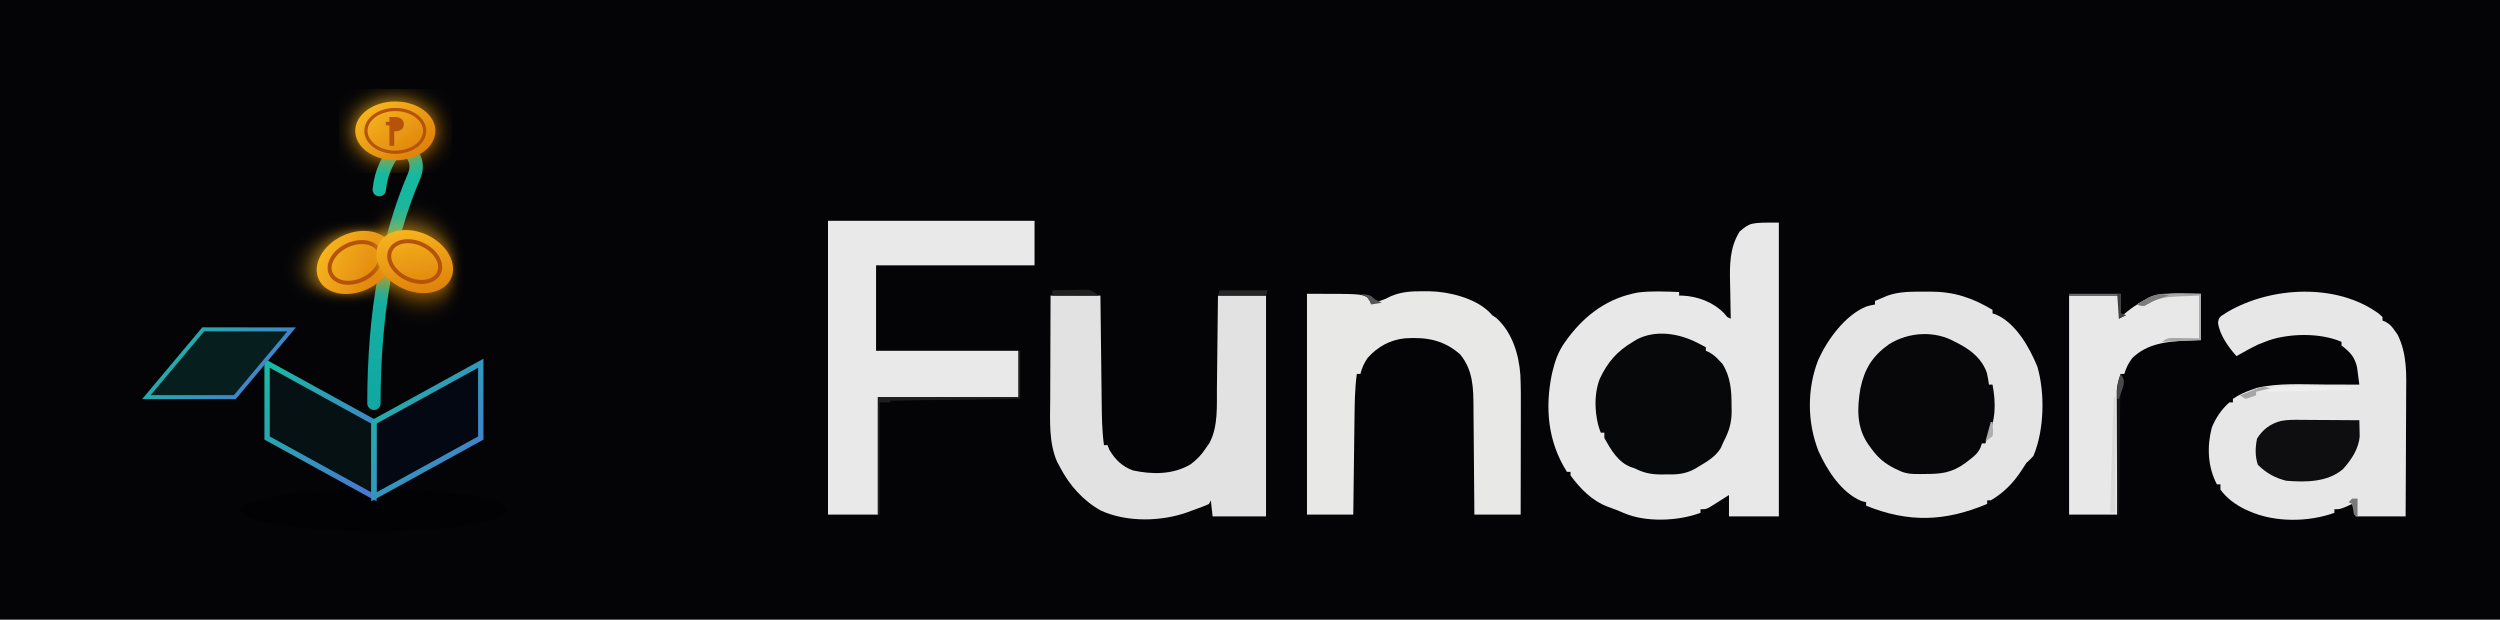
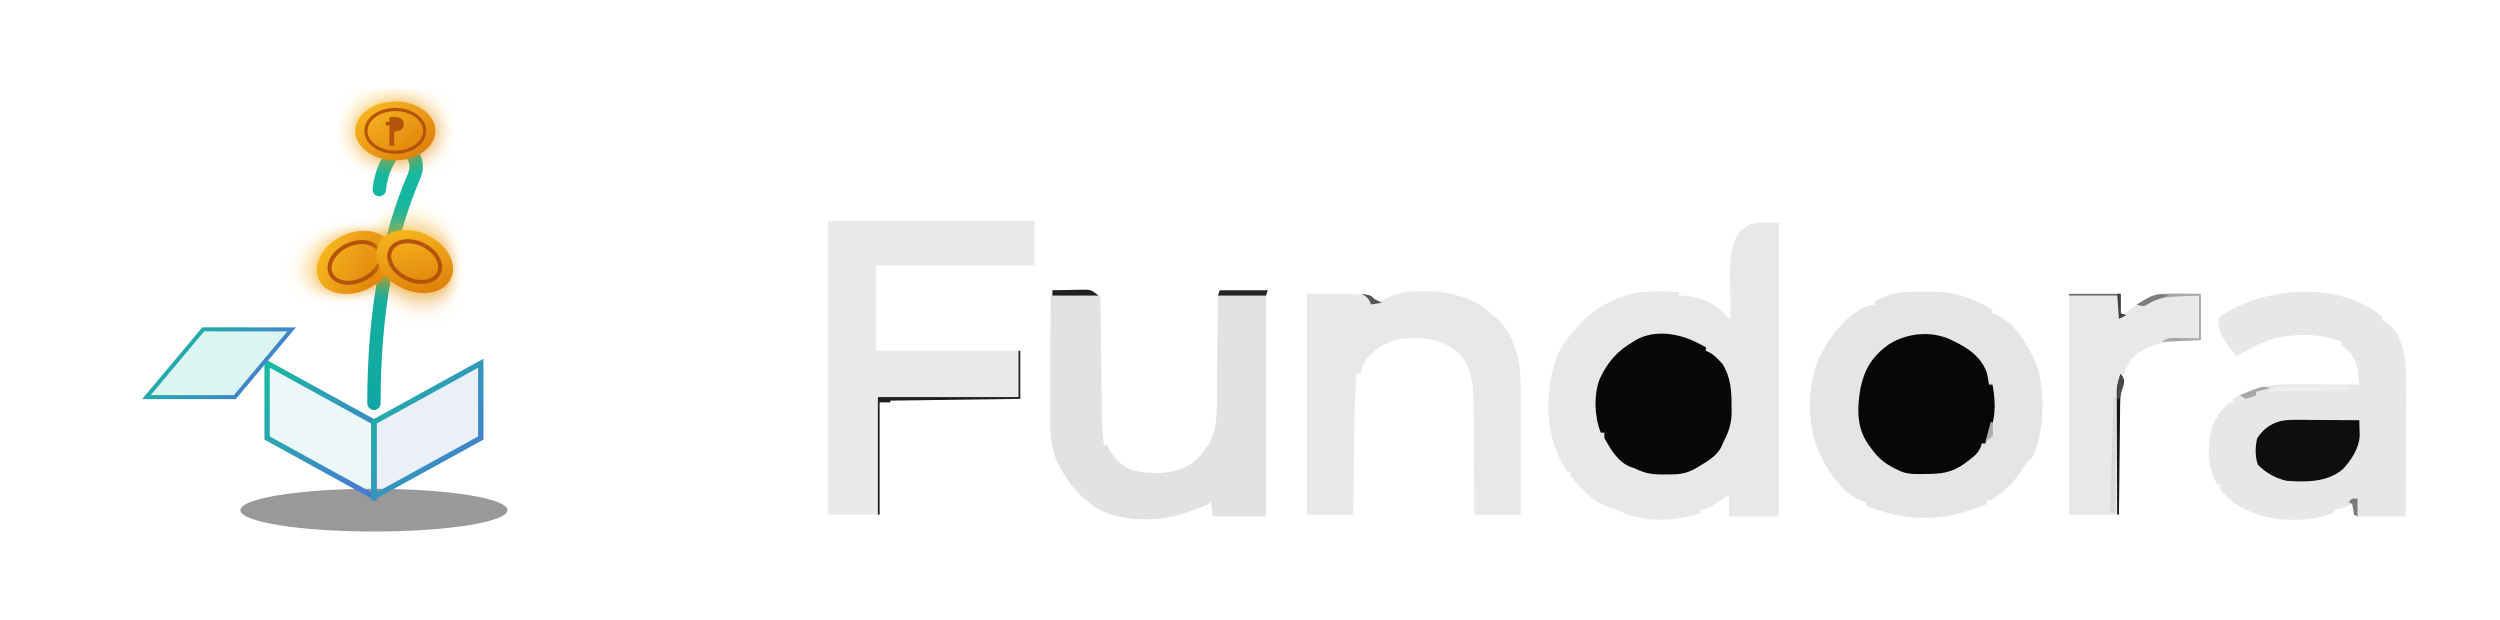
<svg xmlns="http://www.w3.org/2000/svg" version="1.1" width="1404" height="348" viewBox="0 0 1404 348" fill="none">
  <defs>
    <linearGradient id="lineGrad" x1="0%" y1="0%" x2="100%" y2="100%">
      <stop offset="0%" stop-color="#17bba0" />
      <stop offset="100%" stop-color="#4c75d5" />
    </linearGradient>
    <linearGradient id="plantStem" x1="0%" y1="100%" x2="0%" y2="0%">
      <stop offset="0%" stop-color="#12a7a2" />
      <stop offset="100%" stop-color="#17bba0" />
    </linearGradient>
    <linearGradient id="goldCoin" x1="0%" y1="0%" x2="100%" y2="100%">
      <stop offset="0%" stop-color="#fbbf24" />
      <stop offset="100%" stop-color="#d97706" />
    </linearGradient>
    <filter id="glowFilter" x="-20%" y="-20%" width="140%" height="140%">
      <feGaussianBlur stdDeviation="4" result="blur" />
      <feComposite in="SourceGraphic" in2="blur" operator="over" />
    </filter>
  </defs>
-   <path d="M0 0 C463.32 0 926.64 0 1404 0 C1404 114.84 1404 229.68 1404 348 C940.68 348 477.36 348 0 348 C0 233.16 0 118.32 0 0 Z " fill="#040407" transform="translate(0,0)" />
  <g id="brandmark" transform="translate(60, 24) scale(1.5)">
    <ellipse cx="100" cy="175" rx="50" ry="8" fill="#000" fill-opacity="0.4" />
    <path d="M100 135 Q100 85, 115 50 Q118 43, 110 38 Q103 45, 102 55" stroke="url(#plantStem)" stroke-width="5" stroke-linecap="round" fill="none" />
    <g transform="translate(73, 75) rotate(-25)">
      <ellipse cx="15" cy="15" rx="15" ry="11" fill="url(#goldCoin)" filter="url(#glowFilter)" />
      <ellipse cx="15" cy="15" rx="10" ry="7" fill="none" stroke="#b45309" stroke-width="1.5" />
    </g>
    <g transform="translate(108, 62) rotate(25)">
      <ellipse cx="15" cy="15" rx="15" ry="11" fill="url(#goldCoin)" filter="url(#glowFilter)" />
      <ellipse cx="15" cy="15" rx="10" ry="7" fill="none" stroke="#b45309" stroke-width="1.5" />
    </g>
    <g transform="translate(93, 22)">
      <ellipse cx="15" cy="11" rx="15" ry="11" fill="url(#goldCoin)" filter="url(#glowFilter)" />
      <ellipse cx="15" cy="11" rx="11" ry="8" fill="none" stroke="#b45309" stroke-width="1.2" />
      <g transform="translate(11, 4) scale(0.45)">
        <path d="M8 4 C 13.5 4, 16 6.5, 16 10 C 16 13.5, 13.5 16, 8 16 L8 28 L4 28 L4 4 L8 4 Z" fill="#b45309" />
        <rect x="1" y="8" width="13" height="3" fill="#b45309" />
      </g>
    </g>
    <path d="M60 120 L100 142 L140 120" stroke="rgba(255,255,255,0.15)" stroke-width="1.5" stroke-linecap="round" />
    <path d="M60 120 L100 142 L100 170 L60 148 Z" fill="rgba(18, 167, 162, 0.08)" stroke="url(#lineGrad)" stroke-width="2" />
    <path d="M100 142 L140 120 L140 148 L100 170 Z" fill="rgba(8, 62, 165, 0.08)" stroke="url(#lineGrad)" stroke-width="2" />
    <g transform="translate(-18, 10) rotate(-25, 60, 110)">
      <path d="M30 110 L60 124 L90 110 L60 96 Z" fill="rgba(23, 187, 160, 0.15)" stroke="url(#lineGrad)" stroke-width="1.5" />
    </g>
  </g>
  <path d="M0 0 C0 54.45 0 108.9 0 165 C-9.24 165 -18.48 165 -28 165 C-28 161.04 -28 157.08 -28 153 C-28.904 153.577 -29.807 154.155 -30.738 154.75 C-31.929 155.5 -33.121 156.25 -34.312 157 C-34.907 157.382 -35.502 157.763 -36.115 158.156 C-40.66 161 -40.66 161 -44 161 C-44 161.66 -44 162.32 -44 163 C-56.331 167.655 -74.695 168.488 -87 163.125 C-90.062 161.819 -93.106 160.592 -96.25 159.5 C-104.927 156.253 -111.594 149.376 -117 142 C-117 141.34 -117 140.68 -117 140 C-117.66 140 -118.32 140 -119 140 C-129.803 123.004 -131.484 103.796 -127.312 84.375 C-125.79 77.986 -123.922 72.351 -120 67 C-119.118 65.776 -119.118 65.776 -118.219 64.527 C-108.2 51.348 -95.806 42.376 -79.29 39.296 C-71.604 38.303 -63.726 38.71 -56 39 C-56 39.66 -56 40.32 -56 41 C-55.417 41.003 -54.835 41.005 -54.234 41.008 C-45.612 41.415 -37.046 44.569 -30.875 50.812 C-30.256 51.534 -29.637 52.256 -29 53 C-28.34 53.33 -27.68 53.66 -27 54 C-27.026 52.978 -27.052 51.955 -27.079 50.902 C-27.171 47.046 -27.228 43.19 -27.275 39.333 C-27.3 37.676 -27.333 36.019 -27.377 34.362 C-27.645 23.954 -27.716 14.148 -22 5 C-16 0 -16 0 0 0 Z " fill="#E9E8E8" transform="translate(999,125)" />
  <path d="M0 0 C1.034 -0.012 2.068 -0.024 3.133 -0.037 C16.575 -0.063 26.8 3.366 38.25 10.188 C38.25 10.848 38.25 11.508 38.25 12.188 C38.977 12.431 39.704 12.675 40.453 12.926 C51.503 17.911 59.068 31.384 63.477 42.195 C67.78 57.277 67.308 77.604 61.25 92.188 C59.281 94.344 59.281 94.344 57.25 96.188 C56.297 97.58 55.38 98.998 54.5 100.438 C50.02 107.305 44.394 113.105 37.25 117.188 C36.59 117.188 35.93 117.188 35.25 117.188 C35.25 117.847 35.25 118.507 35.25 119.188 C11.528 129.13 -8.779 129.848 -32.75 120.188 C-32.75 119.528 -32.75 118.868 -32.75 118.188 C-33.987 117.909 -33.987 117.909 -35.25 117.625 C-46.513 112.999 -54.698 100.261 -59.527 89.434 C-65.887 73.229 -65.965 54.474 -59.602 38.262 C-54.527 26.953 -44.503 13.153 -32.637 8.328 C-30.688 7.75 -30.688 7.75 -27.75 7.188 C-27.75 6.527 -27.75 5.867 -27.75 5.188 C-26.212 4.534 -24.669 3.89 -23.125 3.25 C-22.266 2.89 -21.408 2.531 -20.523 2.16 C-13.803 -0.197 -7.04 0.004 0 0 Z " fill="#E6E5E5" transform="translate(1080.75,163.8125)" />
  <path d="M0 0 C0.701 0.626 1.403 1.253 2.125 1.898 C2.125 2.558 2.125 3.218 2.125 3.898 C2.722 4.147 3.319 4.396 3.934 4.652 C6.469 6.094 7.556 7.431 9.188 9.836 C9.916 10.87 9.916 10.87 10.66 11.926 C16.084 22.933 15.519 34.263 15.418 46.223 C15.412 48.18 15.408 50.137 15.405 52.094 C15.394 57.212 15.364 62.33 15.331 67.447 C15.3 72.683 15.287 77.919 15.271 83.154 C15.239 93.402 15.187 103.65 15.125 113.898 C5.885 113.898 -3.355 113.898 -12.875 113.898 C-13.865 110.433 -13.865 110.433 -14.875 106.898 C-15.968 107.393 -17.061 107.888 -18.188 108.398 C-21.875 109.898 -21.875 109.898 -24.875 109.898 C-24.875 110.558 -24.875 111.218 -24.875 111.898 C-39.606 117.221 -58.533 117.352 -72.875 110.898 C-74.128 110.338 -74.128 110.338 -75.406 109.766 C-80.638 107.132 -85.372 103.651 -88.875 98.898 C-88.875 97.908 -88.875 96.918 -88.875 95.898 C-89.535 95.898 -90.195 95.898 -90.875 95.898 C-96.048 86.084 -96.525 74.666 -93.707 63.961 C-91.595 58.726 -88.157 53.608 -83.875 49.898 C-83.215 49.898 -82.555 49.898 -81.875 49.898 C-81.875 49.238 -81.875 48.578 -81.875 47.898 C-78.561 45.605 -75.169 44.097 -71.375 42.773 C-70.457 42.441 -69.539 42.108 -68.594 41.766 C-56.278 38.894 -43.128 39.778 -30.562 39.836 C-28.646 39.841 -26.73 39.846 -24.814 39.85 C-20.168 39.861 -15.521 39.878 -10.875 39.898 C-11.132 37.834 -11.406 35.772 -11.688 33.711 C-11.914 31.988 -11.914 31.988 -12.145 30.23 C-13.459 24.236 -16.165 21.59 -20.875 17.898 C-20.875 17.238 -20.875 16.578 -20.875 15.898 C-32.502 10.769 -49.796 11.015 -61.734 15.051 C-62.441 15.331 -63.147 15.61 -63.875 15.898 C-65.669 16.579 -65.669 16.579 -67.5 17.273 C-71.728 19.309 -75.806 21.564 -79.875 23.898 C-84.383 18.871 -89.309 12.03 -90.242 5.219 C-89.875 2.898 -89.875 2.898 -88.555 1.422 C-87.959 1.043 -87.364 0.664 -86.75 0.273 C-86.108 -0.139 -85.466 -0.552 -84.805 -0.977 C-60.202 -15.32 -23.446 -17.139 0 0 Z " fill="#E7E7E7" transform="translate(1335.875,176.1016)" />
  <path d="M0 0 C38.28 0 76.56 0 116 0 C116 8.25 116 16.5 116 25 C86.63 25 57.26 25 27 25 C27 40.84 27 56.68 27 73 C53.4 73 79.8 73 107 73 C107 81.58 107 90.16 107 99 C80.93 99 54.86 99 28 99 C28 120.78 28 142.56 28 165 C18.76 165 9.52 165 0 165 C0 110.55 0 56.1 0 0 Z " fill="#E9E9E9" transform="translate(465,124)" />
  <path d="M0 0 C9.24 0 18.48 0 28 0 C28.025 2.225 28.05 4.45 28.076 6.742 C28.16 14.118 28.248 21.494 28.339 28.87 C28.394 33.339 28.448 37.808 28.497 42.278 C28.545 46.596 28.598 50.914 28.653 55.232 C28.673 56.875 28.692 58.517 28.709 60.159 C28.793 68.156 28.886 76.064 30 84 C30.66 84 31.32 84 32 84 C32.495 85.268 32.495 85.268 33 86.562 C36.168 92.008 40.227 95.982 46.191 98.172 C57.138 100.552 68.803 100.602 78.613 94.773 C82.065 92.208 84.63 89.579 87 86 C87.743 84.927 88.485 83.855 89.25 82.75 C94.142 73.554 93.334 62.175 93.414 52.051 C93.433 50.542 93.452 49.033 93.473 47.524 C93.524 43.59 93.563 39.656 93.601 35.722 C93.641 31.693 93.692 27.664 93.742 23.635 C93.838 15.757 93.922 7.878 94 0 C102.91 0 111.82 0 121 0 C121 40.92 121 81.84 121 124 C111.1 124 101.2 124 91 124 C90.505 119.545 90.505 119.545 90 115 C89.67 115.66 89.34 116.32 89 117 C87.253 117.854 87.253 117.854 84.992 118.691 C84.17 118.996 83.347 119.301 82.5 119.615 C81.634 119.928 80.767 120.24 79.875 120.562 C78.61 121.037 78.61 121.037 77.32 121.521 C62.424 126.969 42.855 127.436 28.266 120.746 C18.271 115.188 10.624 106.581 5.375 96.5 C4.785 95.397 4.194 94.293 3.586 93.156 C-1.099 82.326 -0.272 69.669 -0.195 58.105 C-0.192 56.42 -0.189 54.735 -0.187 53.049 C-0.179 48.658 -0.16 44.268 -0.137 39.877 C-0.117 35.378 -0.108 30.879 -0.098 26.381 C-0.076 17.587 -0.041 8.794 0 0 Z " fill="#E3E2E2" transform="translate(590,166)" />
  <path d="M0 0 C0.991 0.002 1.981 0.005 3.002 0.008 C13.822 0.228 28.114 3.732 36.25 11.375 C36.889 12.056 37.529 12.736 38.188 13.438 C38.971 13.974 39.755 14.51 40.562 15.062 C49.412 23.07 53.181 35.324 54.018 46.877 C54.354 53.921 54.309 60.965 54.285 68.016 C54.283 69.68 54.282 71.344 54.281 73.009 C54.277 77.349 54.267 81.689 54.256 86.029 C54.246 90.474 54.241 94.918 54.236 99.363 C54.226 108.055 54.208 116.746 54.188 125.438 C45.608 125.438 37.028 125.438 28.188 125.438 C28.173 123.213 28.158 120.988 28.143 118.696 C28.093 111.319 28.026 103.943 27.952 96.567 C27.907 92.098 27.868 87.629 27.841 83.16 C27.815 78.841 27.774 74.523 27.724 70.205 C27.708 68.563 27.696 66.921 27.69 65.279 C27.644 54.329 27.516 44.35 20.188 35.438 C10.899 27.301 1.3 25.659 -10.812 26.438 C-19.233 27.329 -26.087 31.127 -31.75 37.438 C-33.797 40.415 -34.901 42.957 -35.812 46.438 C-36.472 46.438 -37.133 46.438 -37.812 46.438 C-38.966 54.819 -39.034 63.184 -39.129 71.629 C-39.15 73.185 -39.171 74.742 -39.192 76.299 C-39.247 80.367 -39.296 84.436 -39.345 88.505 C-39.395 92.668 -39.451 96.831 -39.506 100.994 C-39.613 109.142 -39.714 117.29 -39.812 125.438 C-48.392 125.438 -56.972 125.438 -65.812 125.438 C-65.812 84.517 -65.812 43.597 -65.812 1.438 C-35.812 1.438 -35.812 1.438 -31.812 3.438 C-31.152 4.428 -30.492 5.418 -29.812 6.438 C-25.582 5.903 -22.602 4.891 -18.875 2.875 C-12.603 0.142 -6.795 -0.021 0 0 Z " fill="#E8E8E7" transform="translate(799.8125,163.5625)" />
  <path d="M0 0 C0.865 0.446 1.73 0.892 2.621 1.352 C3.262 1.689 3.902 2.027 4.562 2.375 C4.562 3.035 4.562 3.695 4.562 4.375 C5.442 4.762 5.442 4.762 6.34 5.156 C8.756 6.481 10.267 7.846 12.125 9.875 C12.704 10.483 13.283 11.092 13.879 11.719 C18.484 18.985 19.064 27.034 19 35.438 C19.02 36.366 19.04 37.295 19.061 38.252 C19.056 44.852 17.613 49.568 14.562 55.375 C14.026 56.571 13.49 57.767 12.938 59 C10.107 63.803 5.257 66.593 0.562 69.375 C-0.012 69.732 -0.586 70.088 -1.177 70.456 C-6.781 73.65 -11.635 73.953 -18 73.812 C-19.36 73.823 -19.36 73.823 -20.748 73.834 C-26.44 73.78 -30.363 72.935 -35.438 70.375 C-36.136 70.14 -36.835 69.906 -37.555 69.664 C-44.791 66.93 -48.789 59.853 -52.438 53.375 C-52.438 52.385 -52.438 51.395 -52.438 50.375 C-53.097 50.375 -53.758 50.375 -54.438 50.375 C-58.001 41.489 -58.528 29.121 -55.012 20.129 C-50.659 10.754 -45.242 4.6 -36.438 -0.625 C-35.758 -1.044 -35.079 -1.463 -34.379 -1.895 C-23.671 -7.623 -10.368 -5.397 0 0 Z " fill="#070809" transform="translate(953.4375,192.625)" />
  <path d="M0 0 C0.835 0.424 1.671 0.848 2.531 1.285 C9.506 5.056 15.263 9.858 17.871 17.578 C18.354 19.697 18.693 21.848 19 24 C19.66 24 20.32 24 21 24 C23.011 34.79 22.85 44.086 18 54 C17.67 54.99 17.34 55.98 17 57 C16.34 57 15.68 57 15 57 C14.769 57.74 14.539 58.48 14.301 59.242 C12.749 62.533 11.064 63.925 8.188 66.125 C7.335 66.788 6.483 67.45 5.605 68.133 C-2.055 73.623 -7.784 74.181 -17 74.188 C-17.889 74.2 -18.779 74.212 -19.695 74.225 C-24.255 74.235 -27.875 74.156 -32 72 C-33.112 71.484 -33.112 71.484 -34.246 70.957 C-39.752 68.082 -43.376 65.025 -47 60 C-47.549 59.25 -48.098 58.5 -48.664 57.727 C-55.401 48.116 -55.1 37.539 -53.188 26.125 C-50.816 14.972 -46.44 7.985 -37.078 1.285 C-25.923 -5.614 -11.384 -6.433 0 0 Z " fill="#070709" transform="translate(1098,192)" />
  <path d="M0 0 C3.444 0.062 6.889 0.124 10.438 0.188 C10.438 8.768 10.438 17.348 10.438 26.188 C7.756 26.27 5.075 26.352 2.312 26.438 C-8.708 26.977 -19.86 28.179 -28.074 36.305 C-30.3 39.12 -31.451 41.782 -32.562 45.188 C-33.222 45.188 -33.883 45.188 -34.562 45.188 C-35.427 49.691 -35.712 53.987 -35.768 58.57 C-35.783 59.639 -35.783 59.639 -35.798 60.73 C-35.829 63.067 -35.854 65.405 -35.879 67.742 C-35.899 69.37 -35.92 70.998 -35.942 72.626 C-35.997 76.897 -36.046 81.168 -36.095 85.44 C-36.145 89.803 -36.201 94.167 -36.256 98.531 C-36.363 107.083 -36.464 115.635 -36.562 124.188 C-45.472 124.188 -54.383 124.188 -63.562 124.188 C-63.562 83.597 -63.562 43.008 -63.562 1.188 C-54.322 1.188 -45.083 1.188 -35.562 1.188 C-35.562 5.478 -35.562 9.768 -35.562 14.188 C-34.572 13.301 -33.583 12.414 -32.562 11.5 C-22.468 2.905 -13.247 -0.339 0 0 Z " fill="#E9E8E8" transform="translate(1225.562,164.8125)" />
  <path d="M0 0 C1.383 0.004 1.383 0.004 2.795 0.009 C5.719 0.02 8.643 0.045 11.566 0.07 C13.558 0.08 15.549 0.089 17.541 0.098 C22.404 0.12 27.266 0.154 32.129 0.195 C32.187 2.084 32.228 3.974 32.262 5.863 C32.286 6.915 32.311 7.968 32.336 9.052 C31.868 16.145 27.588 22.573 22.859 27.727 C14.212 35.066 1.859 35.055 -8.871 34.195 C-15.236 32.628 -20.251 29.815 -24.871 25.195 C-26.48 20.369 -26.348 15.472 -25.309 10.508 C-22.068 5.295 -17.877 2.226 -11.965 0.607 C-8 -0.173 -4.026 -0.047 0 0 Z " fill="#0E0E10" transform="translate(1292.871,235.8047)" />
  <path d="M0 0 C0.33 0 0.66 0 1 0 C1 8.91 1 17.82 1 27 C-23.09 27.33 -47.18 27.66 -72 28 C-72 28.33 -72 28.66 -72 29 C-73.98 29 -75.96 29 -78 29 C-78 49.79 -78 70.58 -78 92 C-78.33 92 -78.66 92 -79 92 C-79 70.22 -79 48.44 -79 26 C-52.93 26 -26.86 26 0 26 C0 17.42 0 8.84 0 0 Z " fill="#1F1F20" transform="translate(572,197)" />
  <path d="M0 0 C0.33 0 0.66 0 1 0 C1 21.45 1 42.9 1 65 C0.01 65 -0.98 65 -2 65 C-1.34 43.55 -0.68 22.1 0 0 Z " fill="#DAD9DA" transform="translate(1187,223)" />
  <path d="M0 0 C0.881 0.002 1.762 0.005 2.669 0.008 C3.772 0.017 4.875 0.026 6.012 0.035 C11.302 0.066 11.302 0.066 16.699 0.098 C16.699 8.678 16.699 17.258 16.699 26.098 C9.439 26.428 2.179 26.758 -5.301 27.098 C-2.2 25.03 -1.571 24.853 1.93 24.902 C2.653 24.907 3.376 24.912 4.122 24.917 C5.034 24.936 5.947 24.954 6.887 24.973 C11.249 25.035 11.249 25.035 15.699 25.098 C15.699 17.178 15.699 9.258 15.699 1.098 C12.709 1.221 9.718 1.345 6.637 1.473 C5.244 1.524 5.244 1.524 3.824 1.576 C-2.304 1.865 -7.687 2.456 -12.988 5.785 C-15.301 7.098 -15.301 7.098 -17.445 6.68 C-18.364 6.392 -18.364 6.392 -19.301 6.098 C-17.91 5.277 -16.513 4.466 -15.113 3.66 C-14.336 3.208 -13.559 2.755 -12.758 2.289 C-8.585 0.266 -4.591 -0.027 0 0 Z " fill="#A7A7A6" transform="translate(1219.301,164.9023)" />
  <path d="M0 0 C0.821 0 1.641 0 2.487 0 C3.809 0.008 3.809 0.008 5.157 0.016 C6.516 0.018 6.516 0.018 7.902 0.02 C10.796 0.026 13.69 0.038 16.583 0.051 C18.545 0.056 20.506 0.061 22.468 0.065 C27.277 0.076 32.087 0.093 36.896 0.114 C36.896 0.774 36.896 1.434 36.896 2.114 C21.386 2.444 5.876 2.774 -10.104 3.114 C-6.57 0.757 -4.153 -0.013 0 0 Z " fill="#EFEEEE" transform="translate(1283.104,216.8865)" />
  <path d="M0 0 C1.125 1.625 1.125 1.625 2 4 C1.695 4.894 1.389 5.789 1.075 6.71 C-0.105 10.321 -0.277 13.223 -0.319 17.015 C-0.329 17.689 -0.339 18.363 -0.349 19.057 C-0.38 21.265 -0.397 23.472 -0.414 25.68 C-0.433 27.218 -0.452 28.757 -0.473 30.295 C-0.524 34.329 -0.564 38.363 -0.601 42.398 C-0.641 46.52 -0.692 50.643 -0.742 54.766 C-0.839 62.844 -0.923 70.922 -1 79 C-1.33 79 -1.66 79 -2 79 C-2.046 69.586 -2.082 60.171 -2.104 50.757 C-2.114 46.385 -2.128 42.013 -2.151 37.642 C-2.173 33.421 -2.185 29.2 -2.19 24.979 C-2.193 23.37 -2.201 21.762 -2.211 20.154 C-2.226 17.896 -2.228 15.64 -2.227 13.382 C-2.231 12.099 -2.236 10.815 -2.241 9.493 C-2 5.999 -1.263 3.252 0 0 Z " fill="#161718" transform="translate(1191,210)" />
  <path d="M0 0 C3.583 -0.087 7.166 -0.14 10.75 -0.188 C11.766 -0.213 12.782 -0.238 13.828 -0.264 C14.808 -0.273 15.787 -0.283 16.797 -0.293 C17.698 -0.309 18.598 -0.324 19.526 -0.341 C22 0 22 0 26 3 C17.42 3 8.84 3 0 3 C0 2.01 0 1.02 0 0 Z " fill="#202020" transform="translate(591,163)" />
  <path d="M0 0 C8.91 0 17.82 0 27 0 C26.67 0.99 26.34 1.98 26 3 C17.09 3 8.18 3 -1 3 C-0.67 2.01 -0.34 1.02 0 0 Z " fill="#252526" transform="translate(685,163)" />
  <path d="M0 0 C9.57 0 19.14 0 29 0 C29 3.63 29 7.26 29 11 C29.99 11.33 30.98 11.66 32 12 C30.02 12.99 30.02 12.99 28 14 C28 9.71 28 5.42 28 1 C18.76 1 9.52 1 0 1 C0 0.67 0 0.34 0 0 Z " fill="#6E6D6E" transform="translate(1162,165)" />
  <path d="M0 0 C-2.64 0.66 -5.28 1.32 -8 2 C-8 2.66 -8 3.32 -8 4 C-10.812 5.125 -10.812 5.125 -14 6 C-14.99 5.34 -15.98 4.68 -17 4 C-15.396 3.353 -13.792 2.708 -12.188 2.062 C-10.848 1.523 -10.848 1.523 -9.48 0.973 C-4.275 -1.069 -4.275 -1.069 0 0 Z " fill="#A6A6A6" transform="translate(1275,218)" />
  <path d="M0 0 C-0.592 0.182 -1.183 0.364 -1.793 0.551 C-5.405 1.7 -8.578 2.737 -11.812 4.75 C-14 6 -14 6 -16.137 5.578 C-16.752 5.387 -17.366 5.197 -18 5 C-16.609 4.179 -15.212 3.368 -13.812 2.562 C-13.035 2.11 -12.258 1.658 -11.457 1.191 C-7.422 -0.765 -4.302 -1.434 0 0 Z " fill="#7D7D7E" transform="translate(1218,166)" />
  <path d="M0 0 C5.75 0.75 5.75 0.75 8 3 C9.317 3.697 10.649 4.37 12 5 C10.02 5.33 8.04 5.66 6 6 C5.753 5.381 5.505 4.763 5.25 4.125 C3.794 1.649 2.622 1.049 0 0 Z " fill="#555557" transform="translate(764,165)" />
  <path d="M0 0 C1.624 2.501 2.073 3.59 1.539 6.578 C1.237 7.46 0.936 8.342 0.625 9.25 C0.329 10.142 0.032 11.034 -0.273 11.953 C-0.513 12.629 -0.753 13.304 -1 14 C-1.33 14 -1.66 14 -2 14 C-2.18 8.78 -1.971 4.927 0 0 Z " fill="#4A4A4B" transform="translate(1191,210)" />
  <path d="M0 0 C0.99 0 1.98 0 3 0 C3 3.3 3 6.6 3 10 C2.34 9.67 1.68 9.34 1 9 C0.667 7 0.333 5 0 3 C-0.66 2.67 -1.32 2.34 -2 2 C-1.34 1.34 -0.68 0.68 0 0 Z " fill="#7A7A7A" transform="translate(1321,280)" />
  <path d="M0 0 C0.66 0 1.32 0 2 0 C2 3.63 2 7.26 2 11 C2.99 11.33 3.98 11.66 5 12 C3.02 12.99 3.02 12.99 1 14 C0.67 9.38 0.34 4.76 0 0 Z " fill="#414142" transform="translate(1189,165)" />
  <path d="M0 0 C0.33 0 0.66 0 1 0 C1.391 5.957 1.391 5.957 1 8 C-0.32 8.99 -1.64 9.98 -3 11 C-2.01 7.37 -1.02 3.74 0 0 Z " fill="#AFAEAF" transform="translate(1118,237)" />
</svg>
